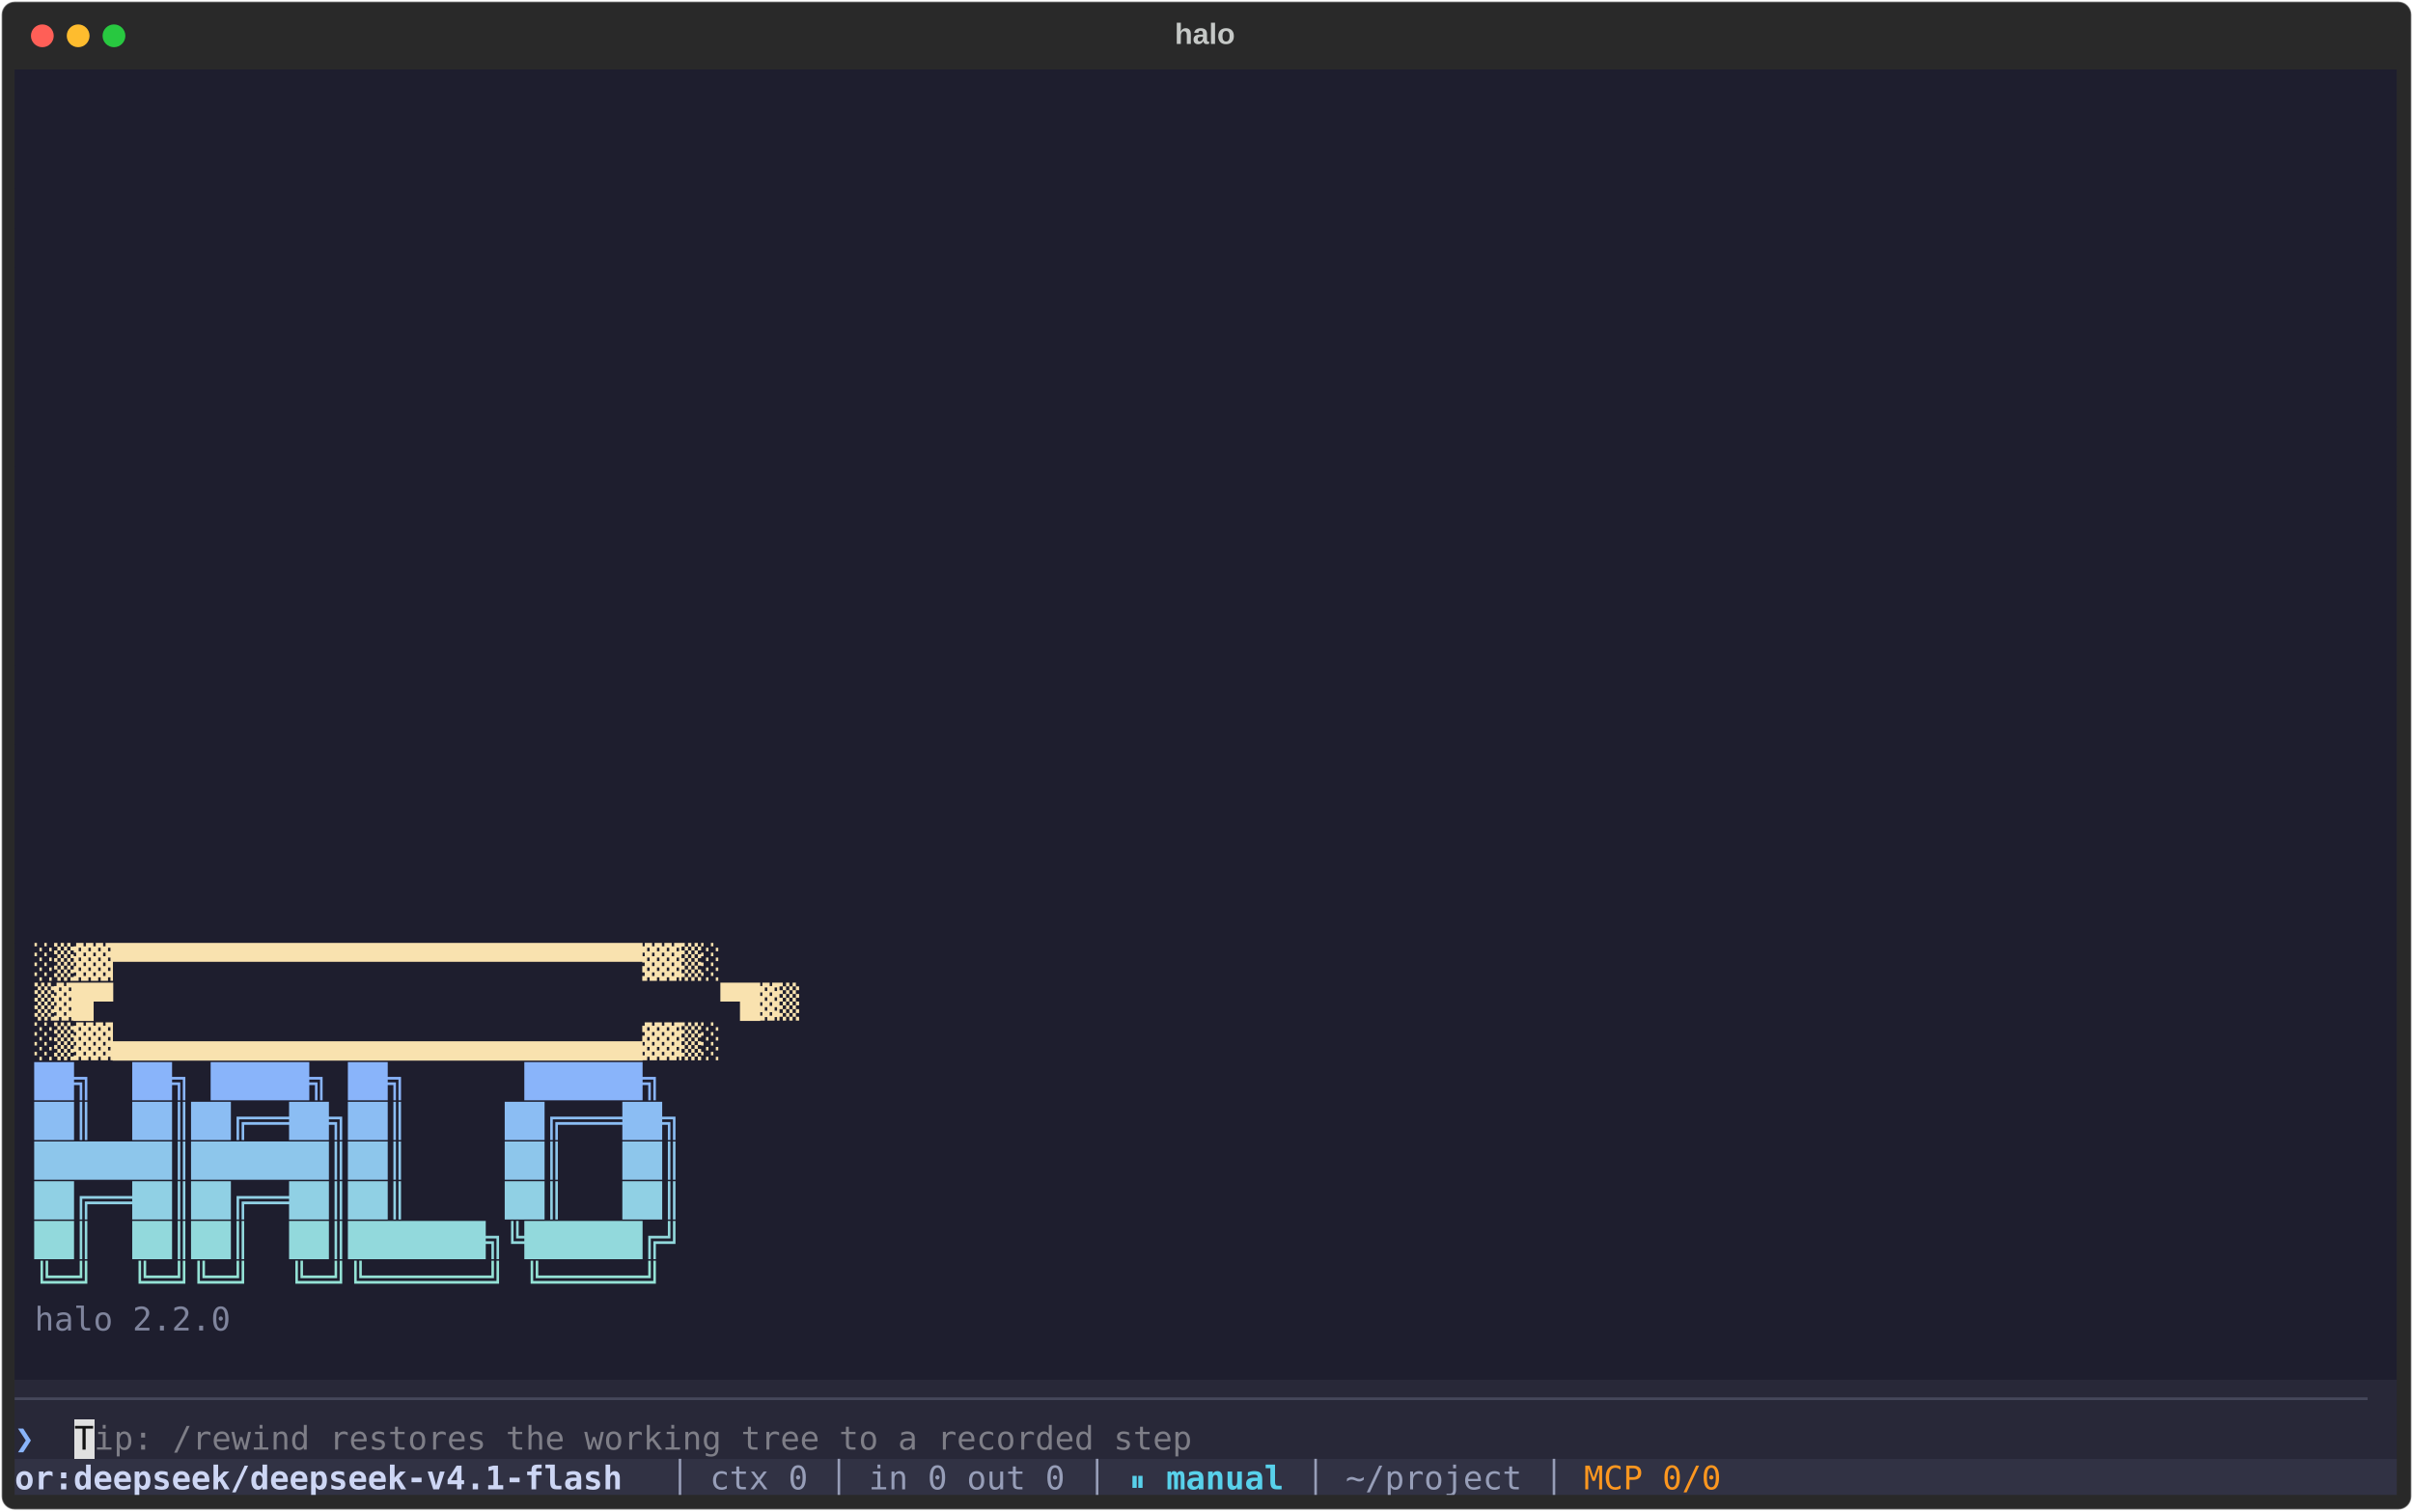
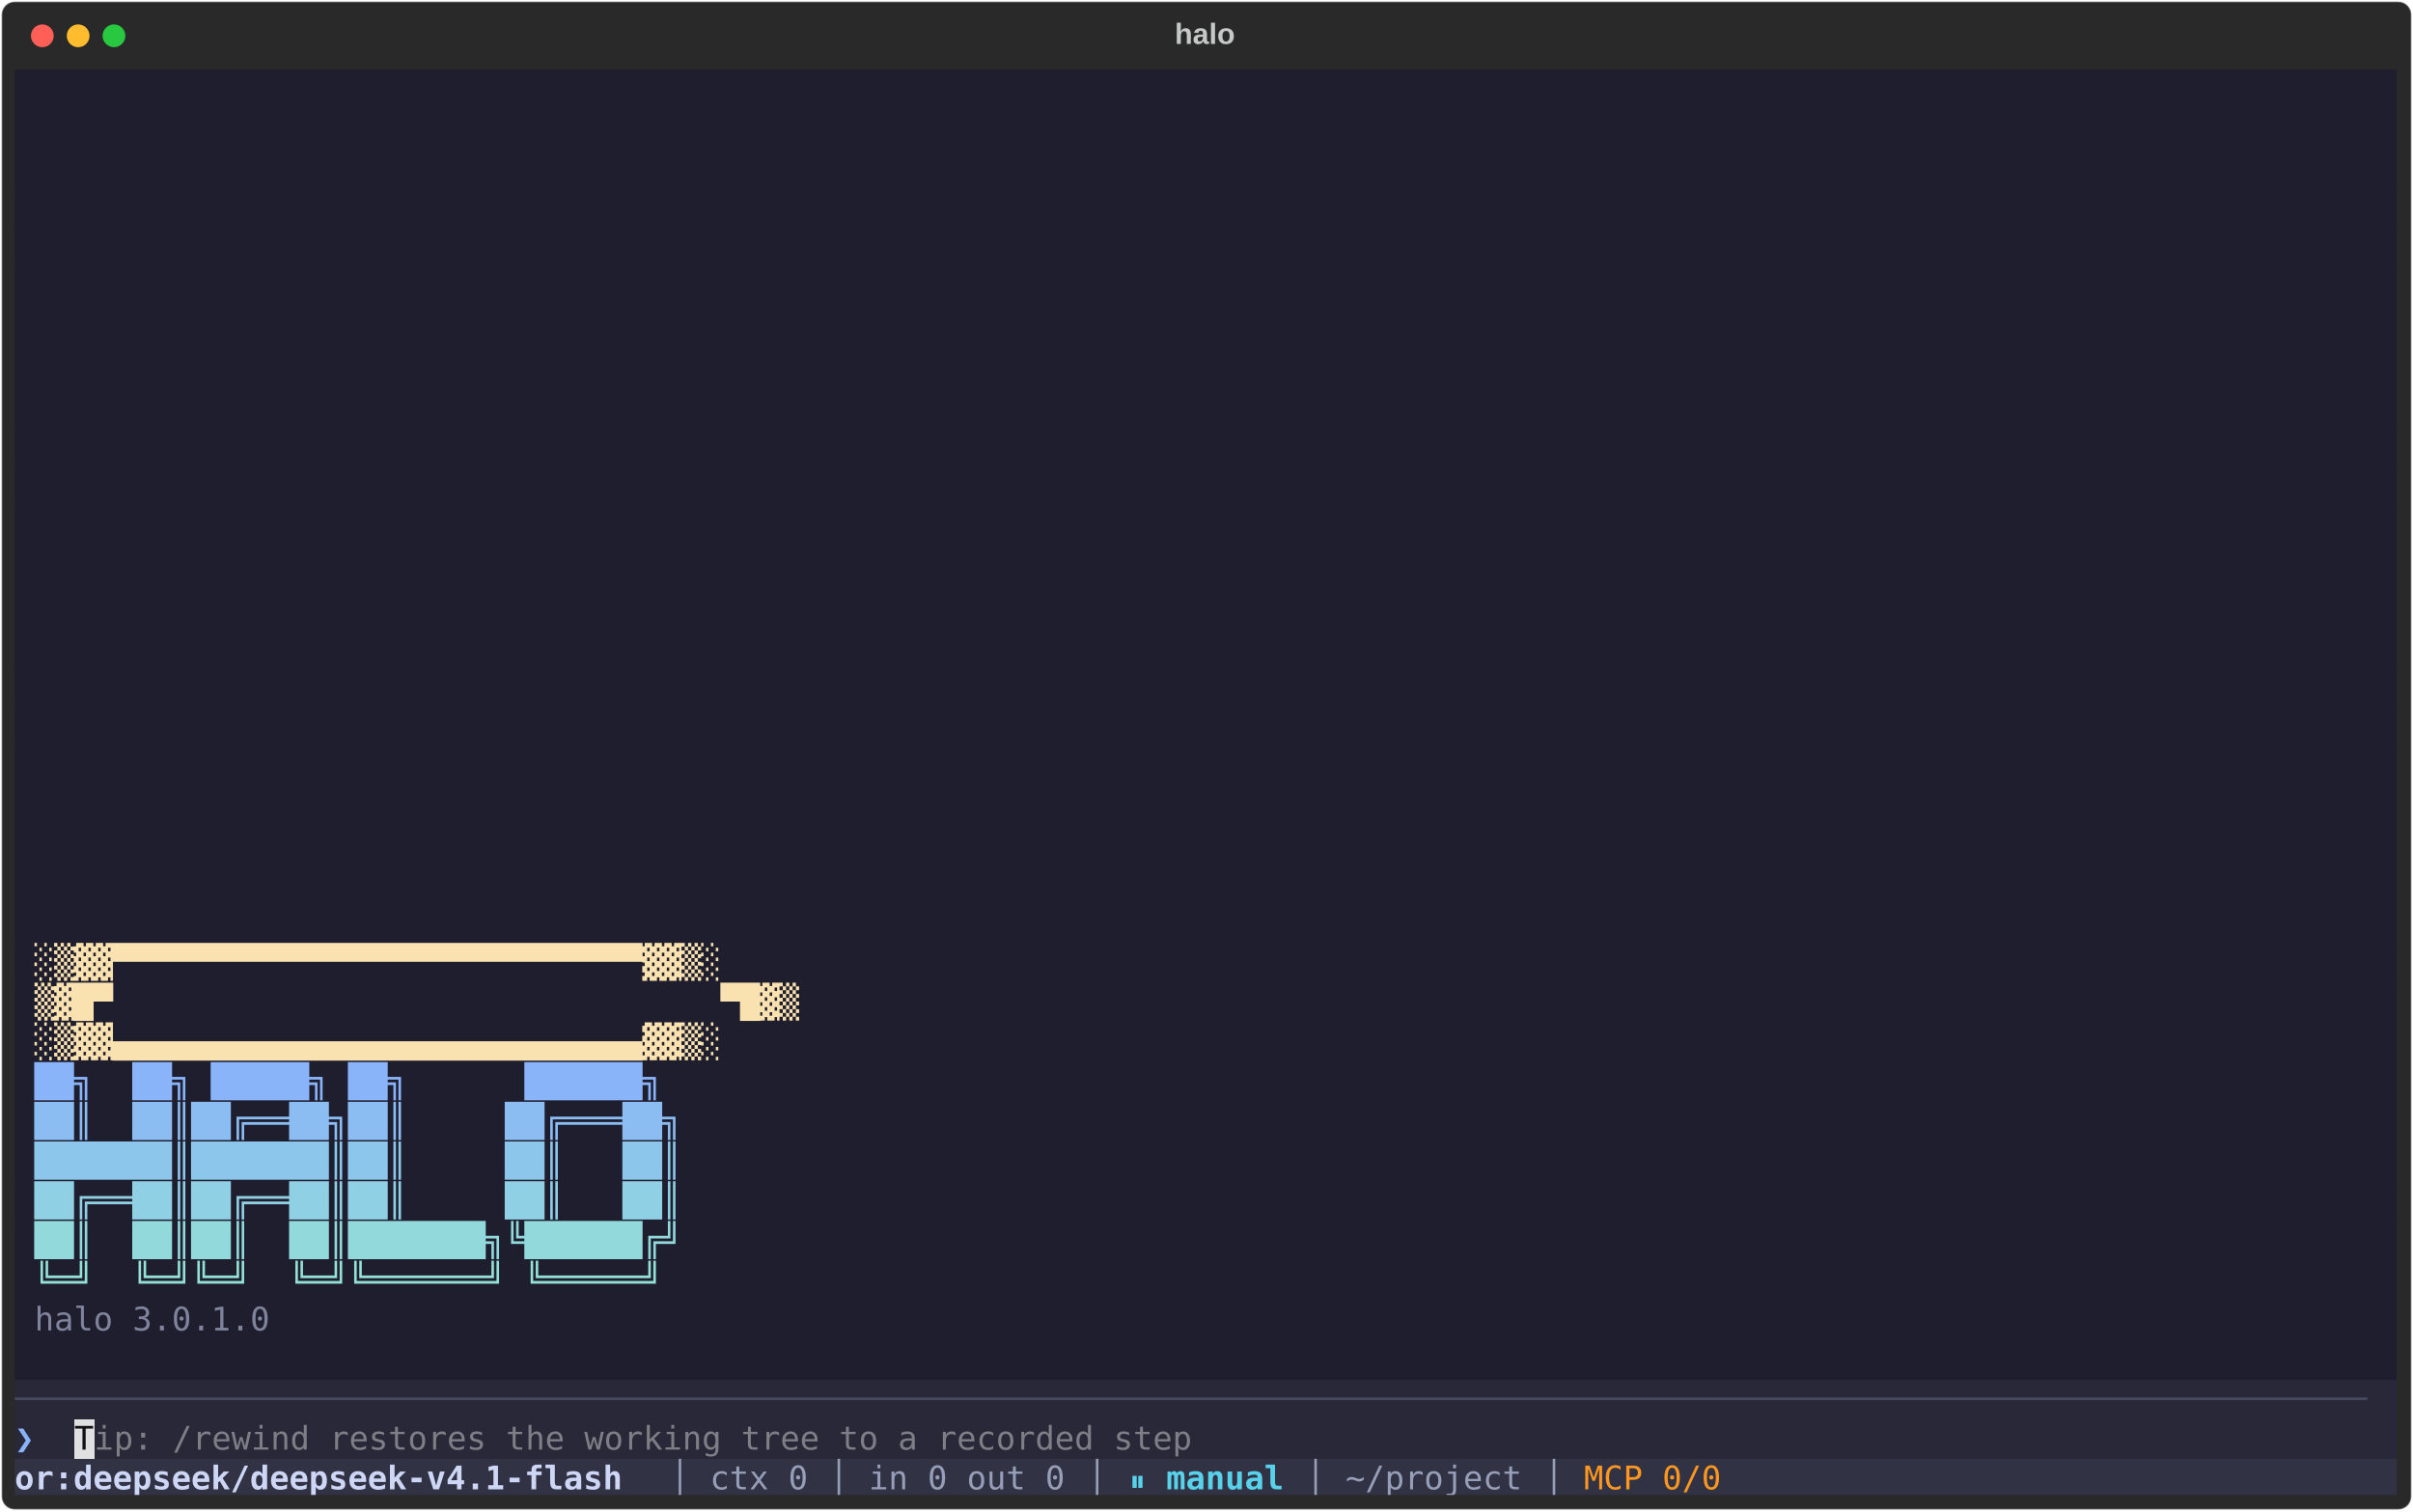
<svg xmlns="http://www.w3.org/2000/svg" class="rich-terminal" width="1482" height="928.4" viewBox="0 0 1482 928.4">
  <style>

    @font-face {
        font-family: "Fira Code";
        src: local("FiraCode-Regular"),
                url("https://cdnjs.cloudflare.com/ajax/libs/firacode/6.2.0/woff2/FiraCode-Regular.woff2") format("woff2"),
                url("https://cdnjs.cloudflare.com/ajax/libs/firacode/6.2.0/woff/FiraCode-Regular.woff") format("woff");
        font-style: normal;
        font-weight: 400;
    }
    @font-face {
        font-family: "Fira Code";
        src: local("FiraCode-Bold"),
                url("https://cdnjs.cloudflare.com/ajax/libs/firacode/6.2.0/woff2/FiraCode-Bold.woff2") format("woff2"),
                url("https://cdnjs.cloudflare.com/ajax/libs/firacode/6.2.0/woff/FiraCode-Bold.woff") format("woff");
        font-style: bold;
        font-weight: 700;
    }

    .terminal-0-matrix {
        font-family: Fira Code, monospace;
        font-size: 20px;
        line-height: 24.4px;
        font-variant-east-asian: full-width;
    }

    .terminal-0-title {
        font-size: 18px;
        font-weight: bold;
        font-family: arial;
    }

    .terminal-0-r1 { fill: #c5c8c6 }
.terminal-0-r2 { fill: #f9e2af;font-weight: bold }
.terminal-0-r3 { fill: #89b4fa;font-weight: bold }
.terminal-0-r4 { fill: #8bbdf3;font-weight: bold }
.terminal-0-r5 { fill: #8dc6eb;font-weight: bold }
.terminal-0-r6 { fill: #90d0e4;font-weight: bold }
.terminal-0-r7 { fill: #92d9dc;font-weight: bold }
.terminal-0-r8 { fill: #94e2d5;font-weight: bold }
.terminal-0-r9 { fill: #7f849c }
.terminal-0-r10 { fill: #45475a }
.terminal-0-r11 { fill: #121212 }
.terminal-0-r12 { fill: #7e7e87 }
.terminal-0-r13 { fill: #cdd6f4;font-weight: bold }
.terminal-0-r14 { fill: #979eb8 }
.terminal-0-r15 { fill: #58d1eb;font-weight: bold }
.terminal-0-r16 { fill: #fd971f }
    </style>
  <defs>
    <clipPath id="terminal-0-clip-terminal">
      <rect x="0" y="0" width="1463.0" height="877.4" />
    </clipPath>
    <clipPath id="terminal-0-line-0">
      <rect x="0" y="1.5" width="1464" height="24.65" />
    </clipPath>
    <clipPath id="terminal-0-line-1">
      <rect x="0" y="25.9" width="1464" height="24.65" />
    </clipPath>
    <clipPath id="terminal-0-line-2">
      <rect x="0" y="50.3" width="1464" height="24.65" />
    </clipPath>
    <clipPath id="terminal-0-line-3">
      <rect x="0" y="74.7" width="1464" height="24.65" />
    </clipPath>
    <clipPath id="terminal-0-line-4">
      <rect x="0" y="99.1" width="1464" height="24.65" />
    </clipPath>
    <clipPath id="terminal-0-line-5">
      <rect x="0" y="123.5" width="1464" height="24.65" />
    </clipPath>
    <clipPath id="terminal-0-line-6">
      <rect x="0" y="147.9" width="1464" height="24.65" />
    </clipPath>
    <clipPath id="terminal-0-line-7">
      <rect x="0" y="172.3" width="1464" height="24.65" />
    </clipPath>
    <clipPath id="terminal-0-line-8">
      <rect x="0" y="196.7" width="1464" height="24.65" />
    </clipPath>
    <clipPath id="terminal-0-line-9">
      <rect x="0" y="221.1" width="1464" height="24.65" />
    </clipPath>
    <clipPath id="terminal-0-line-10">
      <rect x="0" y="245.5" width="1464" height="24.65" />
    </clipPath>
    <clipPath id="terminal-0-line-11">
      <rect x="0" y="269.9" width="1464" height="24.65" />
    </clipPath>
    <clipPath id="terminal-0-line-12">
      <rect x="0" y="294.3" width="1464" height="24.65" />
    </clipPath>
    <clipPath id="terminal-0-line-13">
      <rect x="0" y="318.7" width="1464" height="24.65" />
    </clipPath>
    <clipPath id="terminal-0-line-14">
      <rect x="0" y="343.1" width="1464" height="24.65" />
    </clipPath>
    <clipPath id="terminal-0-line-15">
      <rect x="0" y="367.5" width="1464" height="24.65" />
    </clipPath>
    <clipPath id="terminal-0-line-16">
      <rect x="0" y="391.9" width="1464" height="24.65" />
    </clipPath>
    <clipPath id="terminal-0-line-17">
      <rect x="0" y="416.3" width="1464" height="24.65" />
    </clipPath>
    <clipPath id="terminal-0-line-18">
      <rect x="0" y="440.7" width="1464" height="24.65" />
    </clipPath>
    <clipPath id="terminal-0-line-19">
      <rect x="0" y="465.1" width="1464" height="24.65" />
    </clipPath>
    <clipPath id="terminal-0-line-20">
      <rect x="0" y="489.5" width="1464" height="24.65" />
    </clipPath>
    <clipPath id="terminal-0-line-21">
      <rect x="0" y="513.9" width="1464" height="24.65" />
    </clipPath>
    <clipPath id="terminal-0-line-22">
      <rect x="0" y="538.3" width="1464" height="24.65" />
    </clipPath>
    <clipPath id="terminal-0-line-23">
      <rect x="0" y="562.7" width="1464" height="24.65" />
    </clipPath>
    <clipPath id="terminal-0-line-24">
      <rect x="0" y="587.1" width="1464" height="24.65" />
    </clipPath>
    <clipPath id="terminal-0-line-25">
      <rect x="0" y="611.5" width="1464" height="24.65" />
    </clipPath>
    <clipPath id="terminal-0-line-26">
      <rect x="0" y="635.9" width="1464" height="24.65" />
    </clipPath>
    <clipPath id="terminal-0-line-27">
      <rect x="0" y="660.3" width="1464" height="24.65" />
    </clipPath>
    <clipPath id="terminal-0-line-28">
      <rect x="0" y="684.7" width="1464" height="24.65" />
    </clipPath>
    <clipPath id="terminal-0-line-29">
      <rect x="0" y="709.1" width="1464" height="24.65" />
    </clipPath>
    <clipPath id="terminal-0-line-30">
      <rect x="0" y="733.5" width="1464" height="24.65" />
    </clipPath>
    <clipPath id="terminal-0-line-31">
      <rect x="0" y="757.9" width="1464" height="24.65" />
    </clipPath>
    <clipPath id="terminal-0-line-32">
      <rect x="0" y="782.3" width="1464" height="24.65" />
    </clipPath>
    <clipPath id="terminal-0-line-33">
      <rect x="0" y="806.7" width="1464" height="24.65" />
    </clipPath>
    <clipPath id="terminal-0-line-34">
      <rect x="0" y="831.1" width="1464" height="24.65" />
    </clipPath>
  </defs>
  <rect fill="#292929" stroke="rgba(255,255,255,0.35)" stroke-width="1" x="1" y="1" width="1480" height="926.4" rx="8" />
  <text class="terminal-0-title" fill="#c5c8c6" text-anchor="middle" x="740" y="27">halo</text>
  <g transform="translate(26,22)">
    <circle cx="0" cy="0" r="7" fill="#ff5f57" />
    <circle cx="22" cy="0" r="7" fill="#febc2e" />
    <circle cx="44" cy="0" r="7" fill="#28c840" />
  </g>
  <g transform="translate(9, 41)" clip-path="url(#terminal-0-clip-terminal)">
    <rect fill="#1e1e2e" x="0" y="1.5" width="12.2" height="24.65" shape-rendering="crispEdges" />
    <rect fill="#1e1e2e" x="12.2" y="1.5" width="1439.6" height="24.65" shape-rendering="crispEdges" />
    <rect fill="#1e1e2e" x="1451.8" y="1.5" width="12.2" height="24.65" shape-rendering="crispEdges" />
    <rect fill="#1e1e2e" x="0" y="25.9" width="12.2" height="24.65" shape-rendering="crispEdges" />
    <rect fill="#1e1e2e" x="12.2" y="25.9" width="1439.6" height="24.65" shape-rendering="crispEdges" />
    <rect fill="#1e1e2e" x="1451.8" y="25.9" width="12.2" height="24.65" shape-rendering="crispEdges" />
    <rect fill="#1e1e2e" x="0" y="50.3" width="12.2" height="24.65" shape-rendering="crispEdges" />
    <rect fill="#1e1e2e" x="12.2" y="50.3" width="1439.6" height="24.65" shape-rendering="crispEdges" />
    <rect fill="#1e1e2e" x="1451.8" y="50.3" width="12.2" height="24.65" shape-rendering="crispEdges" />
    <rect fill="#1e1e2e" x="0" y="74.7" width="12.2" height="24.65" shape-rendering="crispEdges" />
    <rect fill="#1e1e2e" x="12.2" y="74.7" width="1439.6" height="24.65" shape-rendering="crispEdges" />
    <rect fill="#1e1e2e" x="1451.8" y="74.7" width="12.2" height="24.65" shape-rendering="crispEdges" />
    <rect fill="#1e1e2e" x="0" y="99.1" width="12.2" height="24.65" shape-rendering="crispEdges" />
    <rect fill="#1e1e2e" x="12.2" y="99.1" width="1439.6" height="24.65" shape-rendering="crispEdges" />
    <rect fill="#1e1e2e" x="1451.8" y="99.1" width="12.2" height="24.65" shape-rendering="crispEdges" />
    <rect fill="#1e1e2e" x="0" y="123.5" width="12.2" height="24.65" shape-rendering="crispEdges" />
    <rect fill="#1e1e2e" x="12.2" y="123.5" width="1439.6" height="24.65" shape-rendering="crispEdges" />
    <rect fill="#1e1e2e" x="1451.8" y="123.5" width="12.2" height="24.65" shape-rendering="crispEdges" />
    <rect fill="#1e1e2e" x="0" y="147.9" width="12.2" height="24.65" shape-rendering="crispEdges" />
    <rect fill="#1e1e2e" x="12.2" y="147.9" width="1439.6" height="24.65" shape-rendering="crispEdges" />
    <rect fill="#1e1e2e" x="1451.8" y="147.9" width="12.2" height="24.65" shape-rendering="crispEdges" />
    <rect fill="#1e1e2e" x="0" y="172.3" width="12.2" height="24.65" shape-rendering="crispEdges" />
    <rect fill="#1e1e2e" x="12.2" y="172.3" width="1439.6" height="24.65" shape-rendering="crispEdges" />
    <rect fill="#1e1e2e" x="1451.8" y="172.3" width="12.2" height="24.65" shape-rendering="crispEdges" />
    <rect fill="#1e1e2e" x="0" y="196.7" width="12.2" height="24.65" shape-rendering="crispEdges" />
    <rect fill="#1e1e2e" x="12.2" y="196.7" width="1439.6" height="24.65" shape-rendering="crispEdges" />
    <rect fill="#1e1e2e" x="1451.8" y="196.7" width="12.2" height="24.65" shape-rendering="crispEdges" />
    <rect fill="#1e1e2e" x="0" y="221.1" width="12.2" height="24.65" shape-rendering="crispEdges" />
    <rect fill="#1e1e2e" x="12.2" y="221.1" width="1439.6" height="24.65" shape-rendering="crispEdges" />
    <rect fill="#1e1e2e" x="1451.8" y="221.1" width="12.2" height="24.65" shape-rendering="crispEdges" />
    <rect fill="#1e1e2e" x="0" y="245.5" width="12.2" height="24.65" shape-rendering="crispEdges" />
    <rect fill="#1e1e2e" x="12.2" y="245.5" width="1439.6" height="24.65" shape-rendering="crispEdges" />
    <rect fill="#1e1e2e" x="1451.8" y="245.5" width="12.2" height="24.65" shape-rendering="crispEdges" />
    <rect fill="#1e1e2e" x="0" y="269.9" width="12.2" height="24.65" shape-rendering="crispEdges" />
    <rect fill="#1e1e2e" x="12.2" y="269.9" width="1439.6" height="24.65" shape-rendering="crispEdges" />
    <rect fill="#1e1e2e" x="1451.8" y="269.9" width="12.2" height="24.65" shape-rendering="crispEdges" />
    <rect fill="#1e1e2e" x="0" y="294.3" width="12.2" height="24.65" shape-rendering="crispEdges" />
    <rect fill="#1e1e2e" x="12.2" y="294.3" width="1439.6" height="24.65" shape-rendering="crispEdges" />
    <rect fill="#1e1e2e" x="1451.8" y="294.3" width="12.2" height="24.65" shape-rendering="crispEdges" />
    <rect fill="#1e1e2e" x="0" y="318.7" width="12.2" height="24.65" shape-rendering="crispEdges" />
    <rect fill="#1e1e2e" x="12.2" y="318.7" width="1439.6" height="24.65" shape-rendering="crispEdges" />
    <rect fill="#1e1e2e" x="1451.8" y="318.7" width="12.2" height="24.65" shape-rendering="crispEdges" />
    <rect fill="#1e1e2e" x="0" y="343.1" width="12.2" height="24.65" shape-rendering="crispEdges" />
    <rect fill="#1e1e2e" x="12.2" y="343.1" width="1439.6" height="24.65" shape-rendering="crispEdges" />
    <rect fill="#1e1e2e" x="1451.8" y="343.1" width="12.2" height="24.65" shape-rendering="crispEdges" />
    <rect fill="#1e1e2e" x="0" y="367.5" width="12.2" height="24.65" shape-rendering="crispEdges" />
    <rect fill="#1e1e2e" x="12.2" y="367.5" width="1439.6" height="24.65" shape-rendering="crispEdges" />
    <rect fill="#1e1e2e" x="1451.8" y="367.5" width="12.2" height="24.65" shape-rendering="crispEdges" />
    <rect fill="#1e1e2e" x="0" y="391.9" width="12.2" height="24.65" shape-rendering="crispEdges" />
    <rect fill="#1e1e2e" x="12.2" y="391.9" width="1439.6" height="24.65" shape-rendering="crispEdges" />
    <rect fill="#1e1e2e" x="1451.8" y="391.9" width="12.2" height="24.65" shape-rendering="crispEdges" />
    <rect fill="#1e1e2e" x="0" y="416.3" width="12.2" height="24.65" shape-rendering="crispEdges" />
    <rect fill="#1e1e2e" x="12.2" y="416.3" width="1439.6" height="24.65" shape-rendering="crispEdges" />
    <rect fill="#1e1e2e" x="1451.8" y="416.3" width="12.2" height="24.65" shape-rendering="crispEdges" />
    <rect fill="#1e1e2e" x="0" y="440.7" width="12.2" height="24.65" shape-rendering="crispEdges" />
    <rect fill="#1e1e2e" x="12.2" y="440.7" width="1439.6" height="24.65" shape-rendering="crispEdges" />
    <rect fill="#1e1e2e" x="1451.8" y="440.7" width="12.2" height="24.65" shape-rendering="crispEdges" />
    <rect fill="#1e1e2e" x="0" y="465.1" width="12.2" height="24.65" shape-rendering="crispEdges" />
    <rect fill="#1e1e2e" x="12.2" y="465.1" width="1439.6" height="24.65" shape-rendering="crispEdges" />
    <rect fill="#1e1e2e" x="1451.8" y="465.1" width="12.2" height="24.65" shape-rendering="crispEdges" />
    <rect fill="#1e1e2e" x="0" y="489.5" width="12.2" height="24.65" shape-rendering="crispEdges" />
    <rect fill="#1e1e2e" x="12.2" y="489.5" width="1439.6" height="24.65" shape-rendering="crispEdges" />
    <rect fill="#1e1e2e" x="1451.8" y="489.5" width="12.2" height="24.65" shape-rendering="crispEdges" />
    <rect fill="#1e1e2e" x="0" y="513.9" width="12.2" height="24.65" shape-rendering="crispEdges" />
    <rect fill="#1e1e2e" x="12.2" y="513.9" width="1439.6" height="24.65" shape-rendering="crispEdges" />
    <rect fill="#1e1e2e" x="1451.8" y="513.9" width="12.2" height="24.65" shape-rendering="crispEdges" />
    <rect fill="#1e1e2e" x="0" y="538.3" width="12.2" height="24.65" shape-rendering="crispEdges" />
    <rect fill="#1e1e2e" x="12.2" y="538.3" width="475.8" height="24.65" shape-rendering="crispEdges" />
    <rect fill="#1e1e2e" x="488" y="538.3" width="963.8" height="24.65" shape-rendering="crispEdges" />
    <rect fill="#1e1e2e" x="1451.8" y="538.3" width="12.2" height="24.65" shape-rendering="crispEdges" />
    <rect fill="#1e1e2e" x="0" y="562.7" width="12.2" height="24.65" shape-rendering="crispEdges" />
    <rect fill="#1e1e2e" x="12.2" y="562.7" width="500.2" height="24.65" shape-rendering="crispEdges" />
    <rect fill="#1e1e2e" x="512.4" y="562.7" width="939.4" height="24.65" shape-rendering="crispEdges" />
    <rect fill="#1e1e2e" x="1451.8" y="562.7" width="12.2" height="24.65" shape-rendering="crispEdges" />
    <rect fill="#1e1e2e" x="0" y="587.1" width="12.2" height="24.65" shape-rendering="crispEdges" />
    <rect fill="#1e1e2e" x="12.2" y="587.1" width="475.8" height="24.65" shape-rendering="crispEdges" />
    <rect fill="#1e1e2e" x="488" y="587.1" width="963.8" height="24.65" shape-rendering="crispEdges" />
    <rect fill="#1e1e2e" x="1451.8" y="587.1" width="12.2" height="24.65" shape-rendering="crispEdges" />
    <rect fill="#1e1e2e" x="0" y="611.5" width="12.2" height="24.65" shape-rendering="crispEdges" />
    <rect fill="#1e1e2e" x="12.2" y="611.5" width="439.2" height="24.65" shape-rendering="crispEdges" />
    <rect fill="#1e1e2e" x="451.4" y="611.5" width="1000.4" height="24.65" shape-rendering="crispEdges" />
    <rect fill="#1e1e2e" x="1451.8" y="611.5" width="12.2" height="24.65" shape-rendering="crispEdges" />
    <rect fill="#1e1e2e" x="0" y="635.9" width="12.2" height="24.65" shape-rendering="crispEdges" />
    <rect fill="#1e1e2e" x="12.2" y="635.9" width="451.4" height="24.65" shape-rendering="crispEdges" />
    <rect fill="#1e1e2e" x="463.6" y="635.9" width="988.2" height="24.65" shape-rendering="crispEdges" />
    <rect fill="#1e1e2e" x="1451.8" y="635.9" width="12.2" height="24.65" shape-rendering="crispEdges" />
    <rect fill="#1e1e2e" x="0" y="660.3" width="12.2" height="24.65" shape-rendering="crispEdges" />
    <rect fill="#1e1e2e" x="12.2" y="660.3" width="451.4" height="24.65" shape-rendering="crispEdges" />
    <rect fill="#1e1e2e" x="463.6" y="660.3" width="988.2" height="24.65" shape-rendering="crispEdges" />
    <rect fill="#1e1e2e" x="1451.8" y="660.3" width="12.2" height="24.65" shape-rendering="crispEdges" />
    <rect fill="#1e1e2e" x="0" y="684.7" width="12.2" height="24.65" shape-rendering="crispEdges" />
    <rect fill="#1e1e2e" x="12.2" y="684.7" width="451.4" height="24.65" shape-rendering="crispEdges" />
    <rect fill="#1e1e2e" x="463.6" y="684.7" width="988.2" height="24.65" shape-rendering="crispEdges" />
    <rect fill="#1e1e2e" x="1451.8" y="684.7" width="12.2" height="24.65" shape-rendering="crispEdges" />
    <rect fill="#1e1e2e" x="0" y="709.1" width="12.2" height="24.65" shape-rendering="crispEdges" />
    <rect fill="#1e1e2e" x="12.2" y="709.1" width="451.4" height="24.65" shape-rendering="crispEdges" />
    <rect fill="#1e1e2e" x="463.6" y="709.1" width="988.2" height="24.65" shape-rendering="crispEdges" />
    <rect fill="#1e1e2e" x="1451.8" y="709.1" width="12.2" height="24.65" shape-rendering="crispEdges" />
    <rect fill="#1e1e2e" x="0" y="733.5" width="12.2" height="24.65" shape-rendering="crispEdges" />
    <rect fill="#1e1e2e" x="12.2" y="733.5" width="439.2" height="24.65" shape-rendering="crispEdges" />
    <rect fill="#1e1e2e" x="451.4" y="733.5" width="1000.4" height="24.65" shape-rendering="crispEdges" />
    <rect fill="#1e1e2e" x="1451.8" y="733.5" width="12.2" height="24.65" shape-rendering="crispEdges" />
    <rect fill="#1e1e2e" x="0" y="757.9" width="12.2" height="24.65" shape-rendering="crispEdges" />
-     <rect fill="#1e1e2e" x="12.2" y="757.9" width="122" height="24.65" shape-rendering="crispEdges" />
-     <rect fill="#1e1e2e" x="134.2" y="757.9" width="1317.6" height="24.65" shape-rendering="crispEdges" />
+     <rect fill="#1e1e2e" x="12.2" y="757.9" width="146.4" height="24.65" shape-rendering="crispEdges" />
+     <rect fill="#1e1e2e" x="158.6" y="757.9" width="1293.2" height="24.65" shape-rendering="crispEdges" />
    <rect fill="#1e1e2e" x="1451.8" y="757.9" width="12.2" height="24.65" shape-rendering="crispEdges" />
    <rect fill="#1e1e2e" x="0" y="782.3" width="12.2" height="24.65" shape-rendering="crispEdges" />
    <rect fill="#1e1e2e" x="12.2" y="782.3" width="1439.6" height="24.65" shape-rendering="crispEdges" />
    <rect fill="#1e1e2e" x="1451.8" y="782.3" width="12.2" height="24.65" shape-rendering="crispEdges" />
    <rect fill="#282838" x="0" y="806.7" width="1464" height="24.65" shape-rendering="crispEdges" />
    <rect fill="#282838" x="0" y="831.1" width="12.2" height="24.65" shape-rendering="crispEdges" />
    <rect fill="#282838" x="12.2" y="831.1" width="12.2" height="24.65" shape-rendering="crispEdges" />
    <rect fill="#282838" x="24.4" y="831.1" width="12.2" height="24.65" shape-rendering="crispEdges" />
    <rect fill="#e0e0e0" x="36.6" y="831.1" width="12.2" height="24.65" shape-rendering="crispEdges" />
    <rect fill="#282838" x="48.8" y="831.1" width="683.2" height="24.65" shape-rendering="crispEdges" />
    <rect fill="#282838" x="732" y="831.1" width="719.8" height="24.65" shape-rendering="crispEdges" />
    <rect fill="#282838" x="1451.8" y="831.1" width="12.2" height="24.65" shape-rendering="crispEdges" />
    <rect fill="#313244" x="0" y="855.5" width="402.6" height="24.65" shape-rendering="crispEdges" />
    <rect fill="#313244" x="402.6" y="855.5" width="24.4" height="24.65" shape-rendering="crispEdges" />
    <rect fill="#313244" x="427" y="855.5" width="73.2" height="24.65" shape-rendering="crispEdges" />
    <rect fill="#313244" x="500.2" y="855.5" width="24.4" height="24.65" shape-rendering="crispEdges" />
    <rect fill="#313244" x="524.6" y="855.5" width="134.2" height="24.65" shape-rendering="crispEdges" />
    <rect fill="#313244" x="658.8" y="855.5" width="24.4" height="24.65" shape-rendering="crispEdges" />
    <rect fill="#313244" x="683.2" y="855.5" width="109.8" height="24.65" shape-rendering="crispEdges" />
    <rect fill="#313244" x="793" y="855.5" width="24.4" height="24.65" shape-rendering="crispEdges" />
    <rect fill="#313244" x="817.4" y="855.5" width="122" height="24.65" shape-rendering="crispEdges" />
    <rect fill="#313244" x="939.4" y="855.5" width="24.4" height="24.65" shape-rendering="crispEdges" />
    <rect fill="#313244" x="963.8" y="855.5" width="97.6" height="24.65" shape-rendering="crispEdges" />
    <rect fill="#313244" x="1061.4" y="855.5" width="402.6" height="24.65" shape-rendering="crispEdges" />
    <g class="terminal-0-matrix">
      <text class="terminal-0-r1" x="1464" y="20" textLength="12.2" clip-path="url(#terminal-0-line-0)">
</text>
      <text class="terminal-0-r1" x="1464" y="44.4" textLength="12.2" clip-path="url(#terminal-0-line-1)">
</text>
      <text class="terminal-0-r1" x="1464" y="68.8" textLength="12.2" clip-path="url(#terminal-0-line-2)">
</text>
      <text class="terminal-0-r1" x="1464" y="93.2" textLength="12.2" clip-path="url(#terminal-0-line-3)">
</text>
      <text class="terminal-0-r1" x="1464" y="117.6" textLength="12.2" clip-path="url(#terminal-0-line-4)">
</text>
      <text class="terminal-0-r1" x="1464" y="142" textLength="12.2" clip-path="url(#terminal-0-line-5)">
</text>
      <text class="terminal-0-r1" x="1464" y="166.4" textLength="12.2" clip-path="url(#terminal-0-line-6)">
</text>
      <text class="terminal-0-r1" x="1464" y="190.8" textLength="12.2" clip-path="url(#terminal-0-line-7)">
</text>
      <text class="terminal-0-r1" x="1464" y="215.2" textLength="12.2" clip-path="url(#terminal-0-line-8)">
</text>
      <text class="terminal-0-r1" x="1464" y="239.6" textLength="12.2" clip-path="url(#terminal-0-line-9)">
</text>
      <text class="terminal-0-r1" x="1464" y="264" textLength="12.2" clip-path="url(#terminal-0-line-10)">
</text>
      <text class="terminal-0-r1" x="1464" y="288.4" textLength="12.2" clip-path="url(#terminal-0-line-11)">
</text>
      <text class="terminal-0-r1" x="1464" y="312.8" textLength="12.2" clip-path="url(#terminal-0-line-12)">
</text>
      <text class="terminal-0-r1" x="1464" y="337.2" textLength="12.2" clip-path="url(#terminal-0-line-13)">
</text>
      <text class="terminal-0-r1" x="1464" y="361.6" textLength="12.2" clip-path="url(#terminal-0-line-14)">
</text>
      <text class="terminal-0-r1" x="1464" y="386" textLength="12.2" clip-path="url(#terminal-0-line-15)">
</text>
      <text class="terminal-0-r1" x="1464" y="410.4" textLength="12.2" clip-path="url(#terminal-0-line-16)">
</text>
      <text class="terminal-0-r1" x="1464" y="434.8" textLength="12.2" clip-path="url(#terminal-0-line-17)">
</text>
      <text class="terminal-0-r1" x="1464" y="459.2" textLength="12.2" clip-path="url(#terminal-0-line-18)">
</text>
      <text class="terminal-0-r1" x="1464" y="483.6" textLength="12.2" clip-path="url(#terminal-0-line-19)">
</text>
      <text class="terminal-0-r1" x="1464" y="508" textLength="12.2" clip-path="url(#terminal-0-line-20)">
</text>
      <text class="terminal-0-r1" x="1464" y="532.4" textLength="12.2" clip-path="url(#terminal-0-line-21)">
</text>
      <text class="terminal-0-r2" x="12.2" y="556.8" textLength="475.8" clip-path="url(#terminal-0-line-22)">    ░▒▓▓▀▀▀▀▀▀▀▀▀▀▀▀▀▀▀▀▀▀▀▀▀▀▀▀▀▀▀▓▓▒░</text>
      <text class="terminal-0-r1" x="1464" y="556.8" textLength="12.2" clip-path="url(#terminal-0-line-22)">
</text>
      <text class="terminal-0-r2" x="12.2" y="581.2" textLength="500.2" clip-path="url(#terminal-0-line-23)">  ▒▓█▀                               ▀█▓▒</text>
      <text class="terminal-0-r1" x="1464" y="581.2" textLength="12.2" clip-path="url(#terminal-0-line-23)">
</text>
      <text class="terminal-0-r2" x="12.2" y="605.6" textLength="475.8" clip-path="url(#terminal-0-line-24)">    ░▒▓▓▄▄▄▄▄▄▄▄▄▄▄▄▄▄▄▄▄▄▄▄▄▄▄▄▄▄▄▓▓▒░</text>
      <text class="terminal-0-r1" x="1464" y="605.6" textLength="12.2" clip-path="url(#terminal-0-line-24)">
</text>
      <text class="terminal-0-r3" x="12.2" y="630" textLength="439.2" clip-path="url(#terminal-0-line-25)">    ██╗  ██╗ █████╗ ██╗      ██████╗</text>
      <text class="terminal-0-r1" x="1464" y="630" textLength="12.2" clip-path="url(#terminal-0-line-25)">
</text>
      <text class="terminal-0-r4" x="12.2" y="654.4" textLength="451.4" clip-path="url(#terminal-0-line-26)">    ██║  ██║██╔══██╗██║     ██╔═══██╗</text>
      <text class="terminal-0-r1" x="1464" y="654.4" textLength="12.2" clip-path="url(#terminal-0-line-26)">
</text>
      <text class="terminal-0-r5" x="12.2" y="678.8" textLength="451.4" clip-path="url(#terminal-0-line-27)">    ███████║███████║██║     ██║   ██║</text>
      <text class="terminal-0-r1" x="1464" y="678.8" textLength="12.2" clip-path="url(#terminal-0-line-27)">
</text>
      <text class="terminal-0-r6" x="12.2" y="703.2" textLength="451.4" clip-path="url(#terminal-0-line-28)">    ██╔══██║██╔══██║██║     ██║   ██║</text>
      <text class="terminal-0-r1" x="1464" y="703.2" textLength="12.2" clip-path="url(#terminal-0-line-28)">
</text>
      <text class="terminal-0-r7" x="12.2" y="727.6" textLength="451.4" clip-path="url(#terminal-0-line-29)">    ██║  ██║██║  ██║███████╗╚██████╔╝</text>
      <text class="terminal-0-r1" x="1464" y="727.6" textLength="12.2" clip-path="url(#terminal-0-line-29)">
</text>
      <text class="terminal-0-r8" x="12.2" y="752" textLength="439.2" clip-path="url(#terminal-0-line-30)">    ╚═╝  ╚═╝╚═╝  ╚═╝╚══════╝ ╚═════╝</text>
      <text class="terminal-0-r1" x="1464" y="752" textLength="12.2" clip-path="url(#terminal-0-line-30)">
</text>
-       <text class="terminal-0-r9" x="12.2" y="776.4" textLength="122" clip-path="url(#terminal-0-line-31)">halo 2.2.0</text>
+       <text class="terminal-0-r9" x="12.2" y="776.4" textLength="146.4" clip-path="url(#terminal-0-line-31)">halo 3.0.1.0</text>
      <text class="terminal-0-r1" x="1464" y="776.4" textLength="12.2" clip-path="url(#terminal-0-line-31)">
</text>
      <text class="terminal-0-r1" x="1464" y="800.8" textLength="12.2" clip-path="url(#terminal-0-line-32)">
</text>
      <text class="terminal-0-r10" x="0" y="825.2" textLength="1464" clip-path="url(#terminal-0-line-33)">────────────────────────────────────────────────────────────────────────────────────────────────────────────────────────</text>
      <text class="terminal-0-r1" x="1464" y="825.2" textLength="12.2" clip-path="url(#terminal-0-line-33)">
</text>
      <text class="terminal-0-r3" x="0" y="849.6" textLength="12.2" clip-path="url(#terminal-0-line-34)">❯</text>
      <text class="terminal-0-r11" x="36.6" y="849.6" textLength="12.2" clip-path="url(#terminal-0-line-34)">T</text>
      <text class="terminal-0-r12" x="48.8" y="849.6" textLength="683.2" clip-path="url(#terminal-0-line-34)">ip: /rewind restores the working tree to a recorded step</text>
      <text class="terminal-0-r1" x="1464" y="849.6" textLength="12.2" clip-path="url(#terminal-0-line-34)">
</text>
      <text class="terminal-0-r13" x="0" y="874" textLength="402.6" clip-path="url(#terminal-0-line-35)"> or:deepseek/deepseek-v4.1-flash </text>
      <text class="terminal-0-r14" x="402.6" y="874" textLength="24.4" clip-path="url(#terminal-0-line-35)">│ </text>
      <text class="terminal-0-r14" x="427" y="874" textLength="73.2" clip-path="url(#terminal-0-line-35)">ctx 0 </text>
      <text class="terminal-0-r14" x="500.2" y="874" textLength="24.4" clip-path="url(#terminal-0-line-35)">│ </text>
      <text class="terminal-0-r14" x="524.6" y="874" textLength="134.2" clip-path="url(#terminal-0-line-35)">in 0 out 0 </text>
      <text class="terminal-0-r14" x="658.8" y="874" textLength="24.4" clip-path="url(#terminal-0-line-35)">│ </text>
      <text class="terminal-0-r15" x="683.2" y="874" textLength="109.8" clip-path="url(#terminal-0-line-35)">⏸ manual </text>
      <text class="terminal-0-r14" x="793" y="874" textLength="24.4" clip-path="url(#terminal-0-line-35)">│ </text>
      <text class="terminal-0-r14" x="817.4" y="874" textLength="122" clip-path="url(#terminal-0-line-35)">~/project </text>
      <text class="terminal-0-r14" x="939.4" y="874" textLength="24.4" clip-path="url(#terminal-0-line-35)">│ </text>
      <text class="terminal-0-r16" x="963.8" y="874" textLength="97.6" clip-path="url(#terminal-0-line-35)">MCP 0/0 </text>
    </g>
  </g>
</svg>
